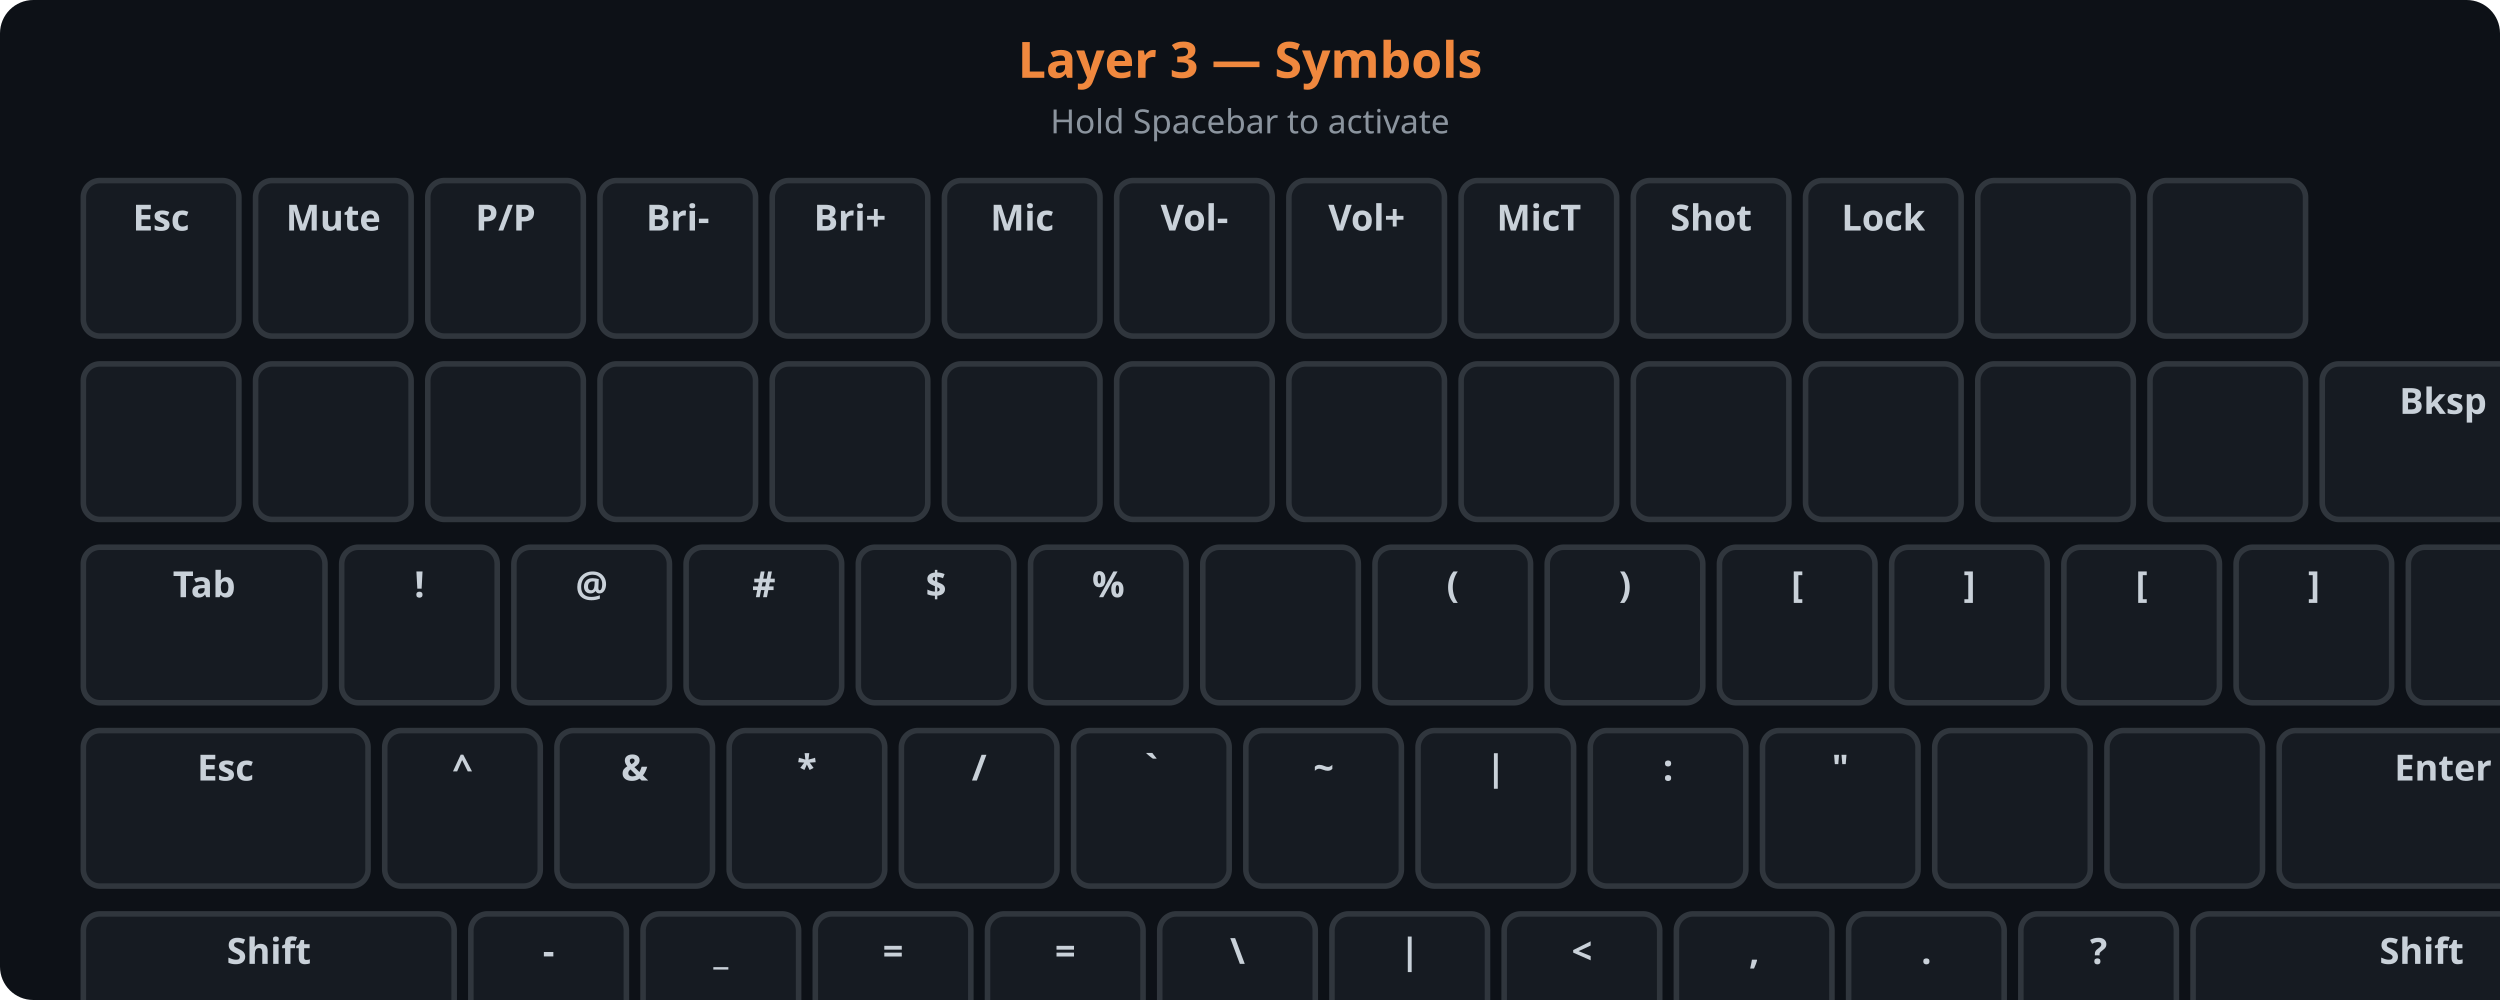
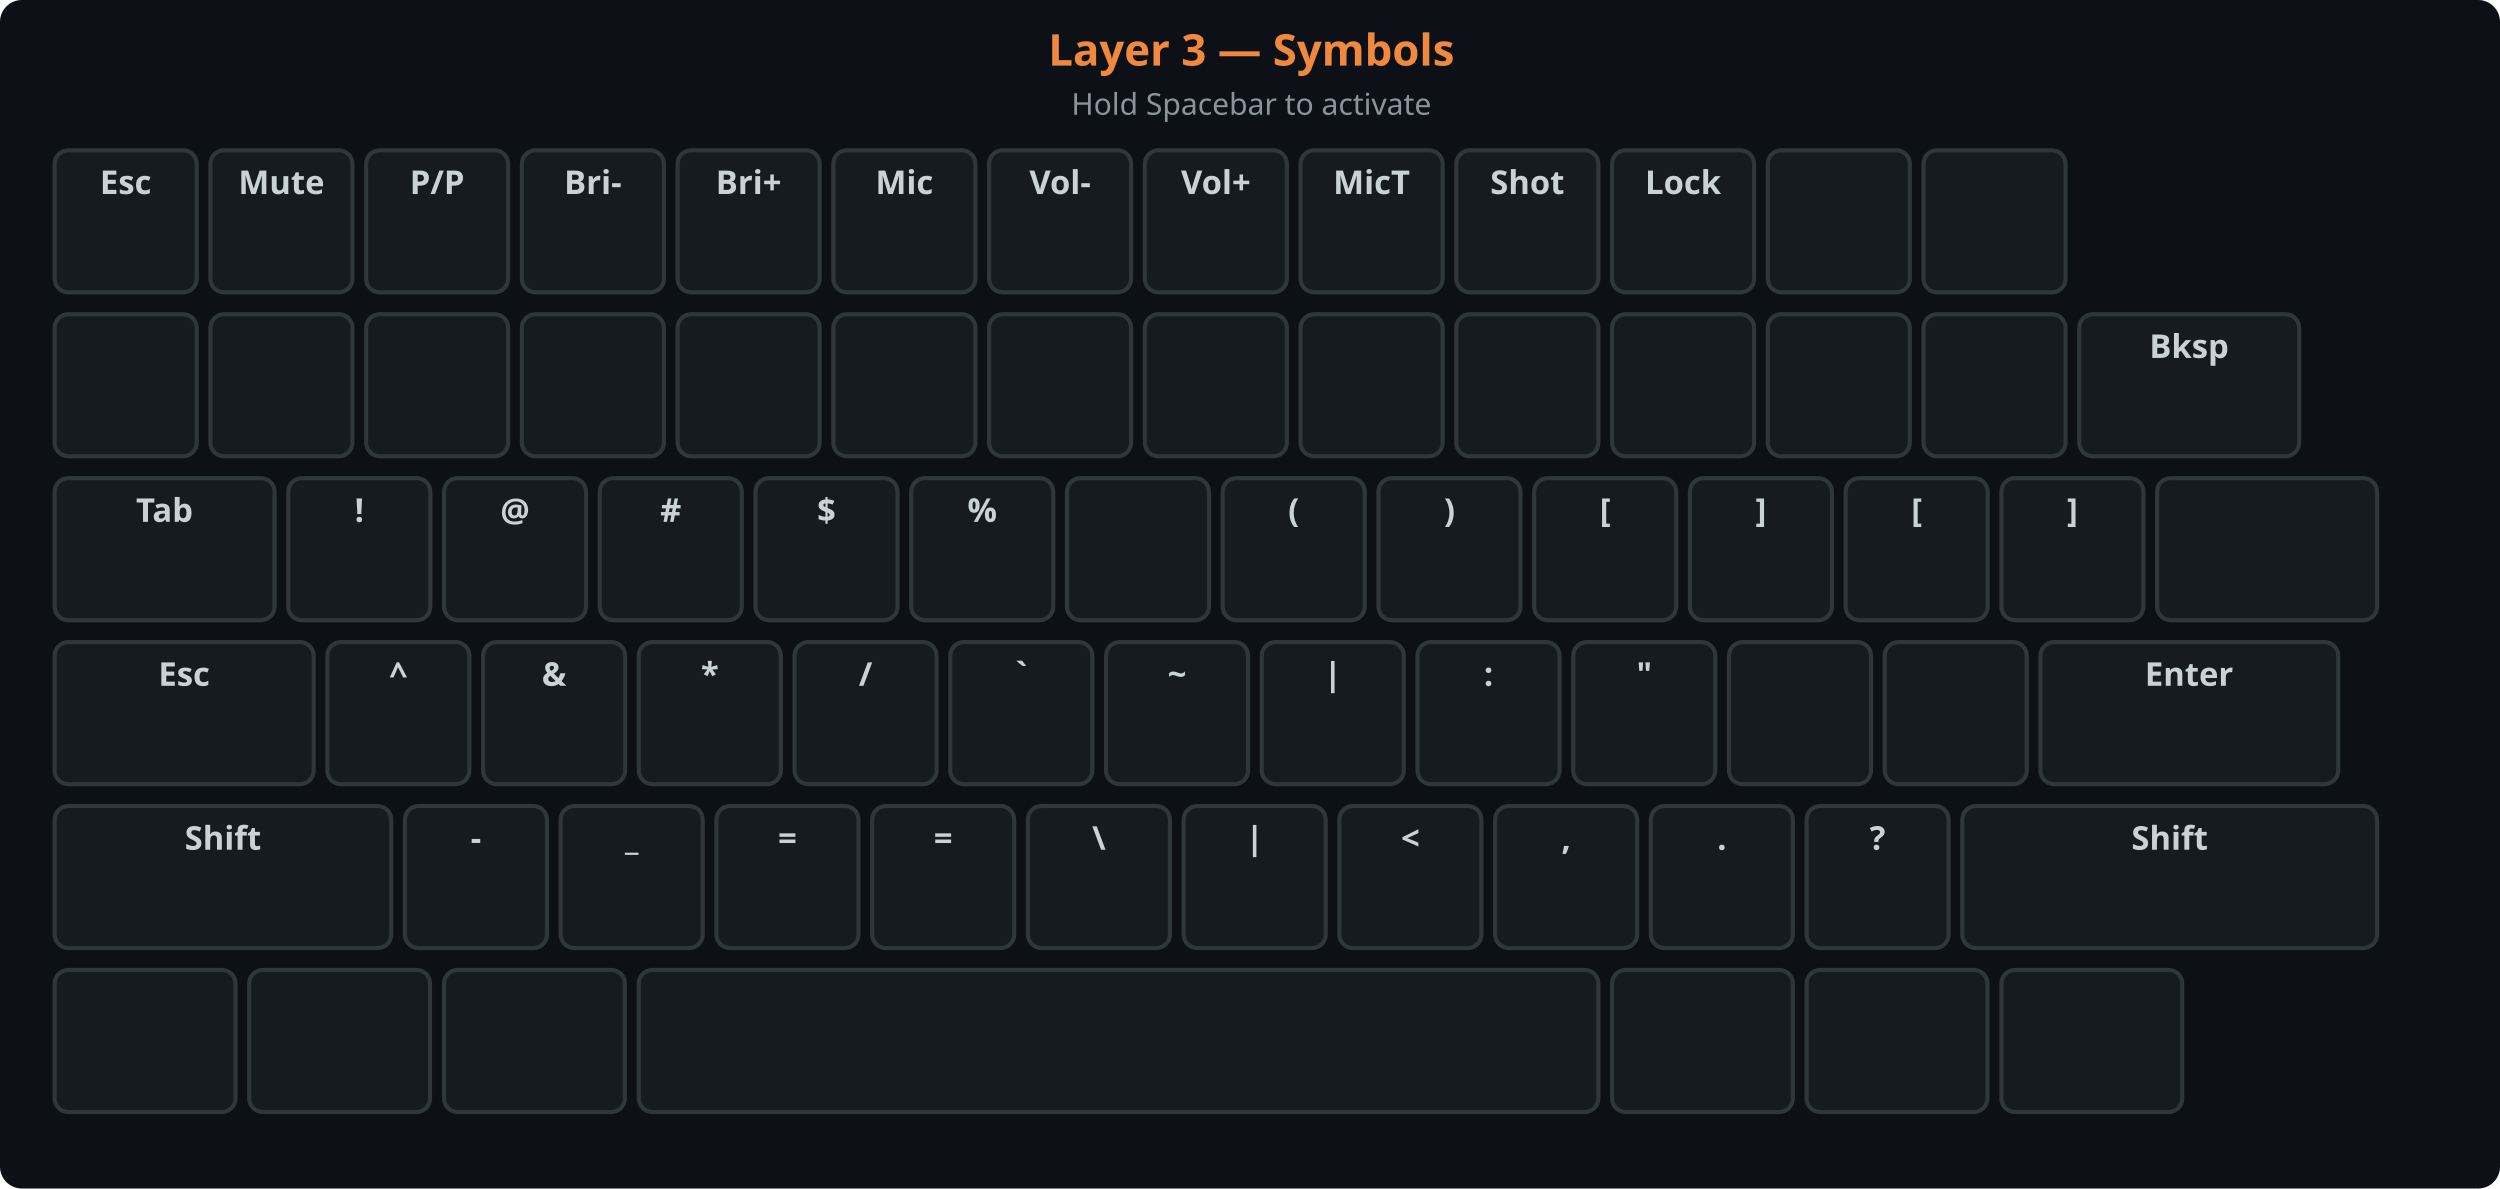
- <svg xmlns="http://www.w3.org/2000/svg" viewBox="0 0 900 360" width="900" height="360">
-   <rect width="100%" height="100%" fill="#0d1117" rx="12" />
-   <text x="450" y="28" text-anchor="middle" fill="#f0883e" font-family="Segoe UI,system-ui,sans-serif" font-size="18" font-weight="700">Layer 3 — Symbols</text>
-   <text x="450" y="48" text-anchor="middle" fill="#8b949e" font-family="Segoe UI,system-ui,sans-serif" font-size="12">Hold Spacebar to activate</text>
-   <rect x="30.0" y="65.0" width="56.0" height="56" rx="6" fill="#161b22" stroke="#30363d" stroke-width="2" />
-   <text x="58.0" y="83.0" text-anchor="middle" fill="#c9d1d9" font-family="Segoe UI,system-ui,sans-serif" font-size="13" font-weight="600">Esc</text>
-   <rect x="92.0" y="65.0" width="56.0" height="56" rx="6" fill="#161b22" stroke="#30363d" stroke-width="2" />
-   <text x="120.0" y="83.0" text-anchor="middle" fill="#c9d1d9" font-family="Segoe UI,system-ui,sans-serif" font-size="13" font-weight="600">Mute</text>
-   <rect x="154.0" y="65.0" width="56.0" height="56" rx="6" fill="#161b22" stroke="#30363d" stroke-width="2" />
-   <text x="182.0" y="83.0" text-anchor="middle" fill="#c9d1d9" font-family="Segoe UI,system-ui,sans-serif" font-size="13" font-weight="600">P/P</text>
-   <rect x="216.0" y="65.0" width="56.0" height="56" rx="6" fill="#161b22" stroke="#30363d" stroke-width="2" />
-   <text x="244.0" y="83.0" text-anchor="middle" fill="#c9d1d9" font-family="Segoe UI,system-ui,sans-serif" font-size="13" font-weight="600">Bri-</text>
-   <rect x="278.0" y="65.0" width="56.0" height="56" rx="6" fill="#161b22" stroke="#30363d" stroke-width="2" />
-   <text x="306.0" y="83.0" text-anchor="middle" fill="#c9d1d9" font-family="Segoe UI,system-ui,sans-serif" font-size="13" font-weight="600">Bri+</text>
-   <rect x="340.0" y="65.0" width="56.0" height="56" rx="6" fill="#161b22" stroke="#30363d" stroke-width="2" />
-   <text x="368.0" y="83.0" text-anchor="middle" fill="#c9d1d9" font-family="Segoe UI,system-ui,sans-serif" font-size="13" font-weight="600">Mic</text>
-   <rect x="402.0" y="65.0" width="56.0" height="56" rx="6" fill="#161b22" stroke="#30363d" stroke-width="2" />
-   <text x="430.0" y="83.0" text-anchor="middle" fill="#c9d1d9" font-family="Segoe UI,system-ui,sans-serif" font-size="13" font-weight="600">Vol-</text>
-   <rect x="464.0" y="65.0" width="56.0" height="56" rx="6" fill="#161b22" stroke="#30363d" stroke-width="2" />
-   <text x="492.0" y="83.0" text-anchor="middle" fill="#c9d1d9" font-family="Segoe UI,system-ui,sans-serif" font-size="13" font-weight="600">Vol+</text>
-   <rect x="526.0" y="65.0" width="56.0" height="56" rx="6" fill="#161b22" stroke="#30363d" stroke-width="2" />
-   <text x="554.0" y="83.0" text-anchor="middle" fill="#c9d1d9" font-family="Segoe UI,system-ui,sans-serif" font-size="13" font-weight="600">MicT</text>
-   <rect x="588.0" y="65.0" width="56.0" height="56" rx="6" fill="#161b22" stroke="#30363d" stroke-width="2" />
-   <text x="616.0" y="83.0" text-anchor="middle" fill="#c9d1d9" font-family="Segoe UI,system-ui,sans-serif" font-size="13" font-weight="600">Shot</text>
-   <rect x="650.0" y="65.0" width="56.0" height="56" rx="6" fill="#161b22" stroke="#30363d" stroke-width="2" />
-   <text x="678.0" y="83.0" text-anchor="middle" fill="#c9d1d9" font-family="Segoe UI,system-ui,sans-serif" font-size="13" font-weight="600">Lock</text>
-   <rect x="712.0" y="65.0" width="56.0" height="56" rx="6" fill="#161b22" stroke="#30363d" stroke-width="2" />
-   <rect x="774.0" y="65.0" width="56.0" height="56" rx="6" fill="#161b22" stroke="#30363d" stroke-width="2" />
-   <rect x="30.0" y="131.0" width="56.0" height="56" rx="6" fill="#161b22" stroke="#30363d" stroke-width="2" />
-   <rect x="92.0" y="131.0" width="56.0" height="56" rx="6" fill="#161b22" stroke="#30363d" stroke-width="2" />
-   <rect x="154.0" y="131.0" width="56.0" height="56" rx="6" fill="#161b22" stroke="#30363d" stroke-width="2" />
-   <rect x="216.0" y="131.0" width="56.0" height="56" rx="6" fill="#161b22" stroke="#30363d" stroke-width="2" />
-   <rect x="278.0" y="131.0" width="56.0" height="56" rx="6" fill="#161b22" stroke="#30363d" stroke-width="2" />
-   <rect x="340.0" y="131.0" width="56.0" height="56" rx="6" fill="#161b22" stroke="#30363d" stroke-width="2" />
-   <rect x="402.0" y="131.0" width="56.0" height="56" rx="6" fill="#161b22" stroke="#30363d" stroke-width="2" />
-   <rect x="464.0" y="131.0" width="56.0" height="56" rx="6" fill="#161b22" stroke="#30363d" stroke-width="2" />
-   <rect x="526.0" y="131.0" width="56.0" height="56" rx="6" fill="#161b22" stroke="#30363d" stroke-width="2" />
-   <rect x="588.0" y="131.0" width="56.0" height="56" rx="6" fill="#161b22" stroke="#30363d" stroke-width="2" />
-   <rect x="650.0" y="131.0" width="56.0" height="56" rx="6" fill="#161b22" stroke="#30363d" stroke-width="2" />
-   <rect x="712.0" y="131.0" width="56.0" height="56" rx="6" fill="#161b22" stroke="#30363d" stroke-width="2" />
-   <rect x="774.0" y="131.0" width="56.0" height="56" rx="6" fill="#161b22" stroke="#30363d" stroke-width="2" />
-   <rect x="836.0" y="131.0" width="87.0" height="56" rx="6" fill="#161b22" stroke="#30363d" stroke-width="2" />
-   <text x="879.5" y="149.0" text-anchor="middle" fill="#c9d1d9" font-family="Segoe UI,system-ui,sans-serif" font-size="13" font-weight="600">Bksp</text>
-   <rect x="30.0" y="197.0" width="87.0" height="56" rx="6" fill="#161b22" stroke="#30363d" stroke-width="2" />
-   <text x="73.5" y="215.0" text-anchor="middle" fill="#c9d1d9" font-family="Segoe UI,system-ui,sans-serif" font-size="13" font-weight="600">Tab</text>
-   <rect x="123.0" y="197.0" width="56.0" height="56" rx="6" fill="#161b22" stroke="#30363d" stroke-width="2" />
-   <text x="151.0" y="215.0" text-anchor="middle" fill="#c9d1d9" font-family="Segoe UI,system-ui,sans-serif" font-size="13" font-weight="600">!</text>
-   <rect x="185.0" y="197.0" width="56.0" height="56" rx="6" fill="#161b22" stroke="#30363d" stroke-width="2" />
-   <text x="213.0" y="215.0" text-anchor="middle" fill="#c9d1d9" font-family="Segoe UI,system-ui,sans-serif" font-size="13" font-weight="600">@</text>
-   <rect x="247.0" y="197.0" width="56.0" height="56" rx="6" fill="#161b22" stroke="#30363d" stroke-width="2" />
-   <text x="275.0" y="215.0" text-anchor="middle" fill="#c9d1d9" font-family="Segoe UI,system-ui,sans-serif" font-size="13" font-weight="600">#</text>
-   <rect x="309.0" y="197.0" width="56.0" height="56" rx="6" fill="#161b22" stroke="#30363d" stroke-width="2" />
-   <text x="337.0" y="215.0" text-anchor="middle" fill="#c9d1d9" font-family="Segoe UI,system-ui,sans-serif" font-size="13" font-weight="600">$</text>
-   <rect x="371.0" y="197.0" width="56.0" height="56" rx="6" fill="#161b22" stroke="#30363d" stroke-width="2" />
-   <text x="399.0" y="215.0" text-anchor="middle" fill="#c9d1d9" font-family="Segoe UI,system-ui,sans-serif" font-size="13" font-weight="600">%</text>
-   <rect x="433.0" y="197.0" width="56.0" height="56" rx="6" fill="#161b22" stroke="#30363d" stroke-width="2" />
-   <rect x="495.0" y="197.0" width="56.0" height="56" rx="6" fill="#161b22" stroke="#30363d" stroke-width="2" />
-   <text x="523.0" y="215.0" text-anchor="middle" fill="#c9d1d9" font-family="Segoe UI,system-ui,sans-serif" font-size="13" font-weight="600">(</text>
-   <rect x="557.0" y="197.0" width="56.0" height="56" rx="6" fill="#161b22" stroke="#30363d" stroke-width="2" />
-   <text x="585.0" y="215.0" text-anchor="middle" fill="#c9d1d9" font-family="Segoe UI,system-ui,sans-serif" font-size="13" font-weight="600">)</text>
-   <rect x="619.0" y="197.0" width="56.0" height="56" rx="6" fill="#161b22" stroke="#30363d" stroke-width="2" />
-   <text x="647.0" y="215.0" text-anchor="middle" fill="#c9d1d9" font-family="Segoe UI,system-ui,sans-serif" font-size="13" font-weight="600">[</text>
-   <rect x="681.0" y="197.0" width="56.0" height="56" rx="6" fill="#161b22" stroke="#30363d" stroke-width="2" />
-   <text x="709.0" y="215.0" text-anchor="middle" fill="#c9d1d9" font-family="Segoe UI,system-ui,sans-serif" font-size="13" font-weight="600">]</text>
-   <rect x="743.0" y="197.0" width="56.0" height="56" rx="6" fill="#161b22" stroke="#30363d" stroke-width="2" />
-   <text x="771.0" y="215.0" text-anchor="middle" fill="#c9d1d9" font-family="Segoe UI,system-ui,sans-serif" font-size="13" font-weight="600">[</text>
-   <rect x="805.0" y="197.0" width="56.0" height="56" rx="6" fill="#161b22" stroke="#30363d" stroke-width="2" />
-   <text x="833.0" y="215.0" text-anchor="middle" fill="#c9d1d9" font-family="Segoe UI,system-ui,sans-serif" font-size="13" font-weight="600">]</text>
-   <rect x="867.0" y="197.0" width="87.0" height="56" rx="6" fill="#161b22" stroke="#30363d" stroke-width="2" />
-   <rect x="30.0" y="263.0" width="102.5" height="56" rx="6" fill="#161b22" stroke="#30363d" stroke-width="2" />
-   <text x="81.2" y="281.0" text-anchor="middle" fill="#c9d1d9" font-family="Segoe UI,system-ui,sans-serif" font-size="13" font-weight="600">Esc</text>
-   <rect x="138.5" y="263.0" width="56.0" height="56" rx="6" fill="#161b22" stroke="#30363d" stroke-width="2" />
-   <text x="166.5" y="281.0" text-anchor="middle" fill="#c9d1d9" font-family="Segoe UI,system-ui,sans-serif" font-size="13" font-weight="600">^</text>
-   <rect x="200.5" y="263.0" width="56.0" height="56" rx="6" fill="#161b22" stroke="#30363d" stroke-width="2" />
-   <text x="228.5" y="281.0" text-anchor="middle" fill="#c9d1d9" font-family="Segoe UI,system-ui,sans-serif" font-size="13" font-weight="600">&amp;</text>
-   <rect x="262.5" y="263.0" width="56.0" height="56" rx="6" fill="#161b22" stroke="#30363d" stroke-width="2" />
-   <text x="290.5" y="281.0" text-anchor="middle" fill="#c9d1d9" font-family="Segoe UI,system-ui,sans-serif" font-size="13" font-weight="600">*</text>
-   <rect x="324.5" y="263.0" width="56.0" height="56" rx="6" fill="#161b22" stroke="#30363d" stroke-width="2" />
-   <text x="352.5" y="281.0" text-anchor="middle" fill="#c9d1d9" font-family="Segoe UI,system-ui,sans-serif" font-size="13" font-weight="600">/</text>
-   <rect x="386.5" y="263.0" width="56.0" height="56" rx="6" fill="#161b22" stroke="#30363d" stroke-width="2" />
-   <text x="414.5" y="281.0" text-anchor="middle" fill="#c9d1d9" font-family="Segoe UI,system-ui,sans-serif" font-size="13" font-weight="600">`</text>
-   <rect x="448.5" y="263.0" width="56.0" height="56" rx="6" fill="#161b22" stroke="#30363d" stroke-width="2" />
-   <text x="476.5" y="281.0" text-anchor="middle" fill="#c9d1d9" font-family="Segoe UI,system-ui,sans-serif" font-size="13" font-weight="600">~</text>
-   <rect x="510.5" y="263.0" width="56.0" height="56" rx="6" fill="#161b22" stroke="#30363d" stroke-width="2" />
-   <text x="538.5" y="281.0" text-anchor="middle" fill="#c9d1d9" font-family="Segoe UI,system-ui,sans-serif" font-size="13" font-weight="600">|</text>
-   <rect x="572.5" y="263.0" width="56.0" height="56" rx="6" fill="#161b22" stroke="#30363d" stroke-width="2" />
-   <text x="600.5" y="281.0" text-anchor="middle" fill="#c9d1d9" font-family="Segoe UI,system-ui,sans-serif" font-size="13" font-weight="600">:</text>
-   <rect x="634.5" y="263.0" width="56.0" height="56" rx="6" fill="#161b22" stroke="#30363d" stroke-width="2" />
-   <text x="662.5" y="281.0" text-anchor="middle" fill="#c9d1d9" font-family="Segoe UI,system-ui,sans-serif" font-size="13" font-weight="600">"</text>
-   <rect x="696.5" y="263.0" width="56.0" height="56" rx="6" fill="#161b22" stroke="#30363d" stroke-width="2" />
-   <rect x="758.5" y="263.0" width="56.0" height="56" rx="6" fill="#161b22" stroke="#30363d" stroke-width="2" />
-   <rect x="820.5" y="263.0" width="118.0" height="56" rx="6" fill="#161b22" stroke="#30363d" stroke-width="2" />
-   <text x="879.5" y="281.0" text-anchor="middle" fill="#c9d1d9" font-family="Segoe UI,system-ui,sans-serif" font-size="13" font-weight="600">Enter</text>
-   <rect x="30.0" y="329.0" width="133.5" height="56" rx="6" fill="#161b22" stroke="#30363d" stroke-width="2" />
-   <text x="96.8" y="347.0" text-anchor="middle" fill="#c9d1d9" font-family="Segoe UI,system-ui,sans-serif" font-size="13" font-weight="600">Shift</text>
-   <rect x="169.5" y="329.0" width="56.0" height="56" rx="6" fill="#161b22" stroke="#30363d" stroke-width="2" />
-   <text x="197.5" y="347.0" text-anchor="middle" fill="#c9d1d9" font-family="Segoe UI,system-ui,sans-serif" font-size="13" font-weight="600">-</text>
-   <rect x="231.5" y="329.0" width="56.0" height="56" rx="6" fill="#161b22" stroke="#30363d" stroke-width="2" />
-   <text x="259.5" y="347.0" text-anchor="middle" fill="#c9d1d9" font-family="Segoe UI,system-ui,sans-serif" font-size="13" font-weight="600">_</text>
-   <rect x="293.5" y="329.0" width="56.0" height="56" rx="6" fill="#161b22" stroke="#30363d" stroke-width="2" />
-   <text x="321.5" y="347.0" text-anchor="middle" fill="#c9d1d9" font-family="Segoe UI,system-ui,sans-serif" font-size="13" font-weight="600">=</text>
-   <rect x="355.5" y="329.0" width="56.0" height="56" rx="6" fill="#161b22" stroke="#30363d" stroke-width="2" />
-   <text x="383.5" y="347.0" text-anchor="middle" fill="#c9d1d9" font-family="Segoe UI,system-ui,sans-serif" font-size="13" font-weight="600">=</text>
-   <rect x="417.5" y="329.0" width="56.0" height="56" rx="6" fill="#161b22" stroke="#30363d" stroke-width="2" />
-   <text x="445.5" y="347.0" text-anchor="middle" fill="#c9d1d9" font-family="Segoe UI,system-ui,sans-serif" font-size="13" font-weight="600">\</text>
-   <rect x="479.5" y="329.0" width="56.0" height="56" rx="6" fill="#161b22" stroke="#30363d" stroke-width="2" />
-   <text x="507.5" y="347.0" text-anchor="middle" fill="#c9d1d9" font-family="Segoe UI,system-ui,sans-serif" font-size="13" font-weight="600">|</text>
-   <rect x="541.5" y="329.0" width="56.0" height="56" rx="6" fill="#161b22" stroke="#30363d" stroke-width="2" />
-   <text x="569.5" y="347.0" text-anchor="middle" fill="#c9d1d9" font-family="Segoe UI,system-ui,sans-serif" font-size="13" font-weight="600">&lt;</text>
-   <rect x="603.5" y="329.0" width="56.0" height="56" rx="6" fill="#161b22" stroke="#30363d" stroke-width="2" />
-   <text x="631.5" y="347.0" text-anchor="middle" fill="#c9d1d9" font-family="Segoe UI,system-ui,sans-serif" font-size="13" font-weight="600">,</text>
-   <rect x="665.5" y="329.0" width="56.0" height="56" rx="6" fill="#161b22" stroke="#30363d" stroke-width="2" />
-   <text x="693.5" y="347.0" text-anchor="middle" fill="#c9d1d9" font-family="Segoe UI,system-ui,sans-serif" font-size="13" font-weight="600">.</text>
-   <rect x="727.5" y="329.0" width="56.0" height="56" rx="6" fill="#161b22" stroke="#30363d" stroke-width="2" />
-   <text x="755.5" y="347.0" text-anchor="middle" fill="#c9d1d9" font-family="Segoe UI,system-ui,sans-serif" font-size="13" font-weight="600">?</text>
-   <rect x="789.5" y="329.0" width="164.5" height="56" rx="6" fill="#161b22" stroke="#30363d" stroke-width="2" />
-   <text x="871.8" y="347.0" text-anchor="middle" fill="#c9d1d9" font-family="Segoe UI,system-ui,sans-serif" font-size="13" font-weight="600">Shift</text>
-   <rect x="30.0" y="395.0" width="71.5" height="56" rx="6" fill="#161b22" stroke="#30363d" stroke-width="2" />
-   <rect x="107.5" y="395.0" width="71.5" height="56" rx="6" fill="#161b22" stroke="#30363d" stroke-width="2" />
-   <rect x="185.0" y="395.0" width="71.5" height="56" rx="6" fill="#161b22" stroke="#30363d" stroke-width="2" />
-   <rect x="262.5" y="395.0" width="381.5" height="56" rx="6" fill="#161b22" stroke="#30363d" stroke-width="2" />
-   <rect x="650.0" y="395.0" width="71.5" height="56" rx="6" fill="#161b22" stroke="#30363d" stroke-width="2" />
-   <rect x="727.5" y="395.0" width="71.5" height="56" rx="6" fill="#161b22" stroke="#30363d" stroke-width="2" />
-   <rect x="805.0" y="395.0" width="71.5" height="56" rx="6" fill="#161b22" stroke="#30363d" stroke-width="2" />
+ <svg xmlns="http://www.w3.org/2000/svg" viewBox="0 0 915 435" width="915" height="435">
+   <rect width="100%" height="100%" fill="#0d1117" rx="8" />
+   <text x="458" y="24" text-anchor="middle" fill="#f0883e" font-family="Segoe UI,system-ui,-apple-system,sans-serif" font-size="16" font-weight="700">Layer 3 — Symbols</text>
+   <text x="458" y="42" text-anchor="middle" fill="#8b949e" font-family="Segoe UI,system-ui,-apple-system,sans-serif" font-size="11">Hold Spacebar to activate</text>
+   <rect x="20.0" y="55.0" width="52.0" height="52" rx="5" fill="#161b22" stroke="#30363d" stroke-width="1.5" />
+   <text x="46.0" y="71.0" text-anchor="middle" fill="#c9d1d9" font-family="Segoe UI,system-ui,-apple-system,sans-serif" font-size="12" font-weight="600">Esc</text>
+   <rect x="77.0" y="55.0" width="52.0" height="52" rx="5" fill="#161b22" stroke="#30363d" stroke-width="1.5" />
+   <text x="103.0" y="71.0" text-anchor="middle" fill="#c9d1d9" font-family="Segoe UI,system-ui,-apple-system,sans-serif" font-size="12" font-weight="600">Mute</text>
+   <rect x="134.0" y="55.0" width="52.0" height="52" rx="5" fill="#161b22" stroke="#30363d" stroke-width="1.5" />
+   <text x="160.0" y="71.0" text-anchor="middle" fill="#c9d1d9" font-family="Segoe UI,system-ui,-apple-system,sans-serif" font-size="12" font-weight="600">P/P</text>
+   <rect x="191.0" y="55.0" width="52.0" height="52" rx="5" fill="#161b22" stroke="#30363d" stroke-width="1.5" />
+   <text x="217.0" y="71.0" text-anchor="middle" fill="#c9d1d9" font-family="Segoe UI,system-ui,-apple-system,sans-serif" font-size="12" font-weight="600">Bri-</text>
+   <rect x="248.0" y="55.0" width="52.0" height="52" rx="5" fill="#161b22" stroke="#30363d" stroke-width="1.5" />
+   <text x="274.0" y="71.0" text-anchor="middle" fill="#c9d1d9" font-family="Segoe UI,system-ui,-apple-system,sans-serif" font-size="12" font-weight="600">Bri+</text>
+   <rect x="305.0" y="55.0" width="52.0" height="52" rx="5" fill="#161b22" stroke="#30363d" stroke-width="1.5" />
+   <text x="331.0" y="71.0" text-anchor="middle" fill="#c9d1d9" font-family="Segoe UI,system-ui,-apple-system,sans-serif" font-size="12" font-weight="600">Mic</text>
+   <rect x="362.0" y="55.0" width="52.0" height="52" rx="5" fill="#161b22" stroke="#30363d" stroke-width="1.5" />
+   <text x="388.0" y="71.0" text-anchor="middle" fill="#c9d1d9" font-family="Segoe UI,system-ui,-apple-system,sans-serif" font-size="12" font-weight="600">Vol-</text>
+   <rect x="419.0" y="55.0" width="52.0" height="52" rx="5" fill="#161b22" stroke="#30363d" stroke-width="1.5" />
+   <text x="445.0" y="71.0" text-anchor="middle" fill="#c9d1d9" font-family="Segoe UI,system-ui,-apple-system,sans-serif" font-size="12" font-weight="600">Vol+</text>
+   <rect x="476.0" y="55.0" width="52.0" height="52" rx="5" fill="#161b22" stroke="#30363d" stroke-width="1.5" />
+   <text x="502.0" y="71.0" text-anchor="middle" fill="#c9d1d9" font-family="Segoe UI,system-ui,-apple-system,sans-serif" font-size="12" font-weight="600">MicT</text>
+   <rect x="533.0" y="55.0" width="52.0" height="52" rx="5" fill="#161b22" stroke="#30363d" stroke-width="1.5" />
+   <text x="559.0" y="71.0" text-anchor="middle" fill="#c9d1d9" font-family="Segoe UI,system-ui,-apple-system,sans-serif" font-size="12" font-weight="600">Shot</text>
+   <rect x="590.0" y="55.0" width="52.0" height="52" rx="5" fill="#161b22" stroke="#30363d" stroke-width="1.5" />
+   <text x="616.0" y="71.0" text-anchor="middle" fill="#c9d1d9" font-family="Segoe UI,system-ui,-apple-system,sans-serif" font-size="12" font-weight="600">Lock</text>
+   <rect x="647.0" y="55.0" width="52.0" height="52" rx="5" fill="#161b22" stroke="#30363d" stroke-width="1.5" />
+   <rect x="704.0" y="55.0" width="52.0" height="52" rx="5" fill="#161b22" stroke="#30363d" stroke-width="1.5" />
+   <rect x="20.0" y="115.0" width="52.0" height="52" rx="5" fill="#161b22" stroke="#30363d" stroke-width="1.5" />
+   <rect x="77.0" y="115.0" width="52.0" height="52" rx="5" fill="#161b22" stroke="#30363d" stroke-width="1.5" />
+   <rect x="134.0" y="115.0" width="52.0" height="52" rx="5" fill="#161b22" stroke="#30363d" stroke-width="1.5" />
+   <rect x="191.0" y="115.0" width="52.0" height="52" rx="5" fill="#161b22" stroke="#30363d" stroke-width="1.5" />
+   <rect x="248.0" y="115.0" width="52.0" height="52" rx="5" fill="#161b22" stroke="#30363d" stroke-width="1.5" />
+   <rect x="305.0" y="115.0" width="52.0" height="52" rx="5" fill="#161b22" stroke="#30363d" stroke-width="1.5" />
+   <rect x="362.0" y="115.0" width="52.0" height="52" rx="5" fill="#161b22" stroke="#30363d" stroke-width="1.5" />
+   <rect x="419.0" y="115.0" width="52.0" height="52" rx="5" fill="#161b22" stroke="#30363d" stroke-width="1.5" />
+   <rect x="476.0" y="115.0" width="52.0" height="52" rx="5" fill="#161b22" stroke="#30363d" stroke-width="1.5" />
+   <rect x="533.0" y="115.0" width="52.0" height="52" rx="5" fill="#161b22" stroke="#30363d" stroke-width="1.5" />
+   <rect x="590.0" y="115.0" width="52.0" height="52" rx="5" fill="#161b22" stroke="#30363d" stroke-width="1.5" />
+   <rect x="647.0" y="115.0" width="52.0" height="52" rx="5" fill="#161b22" stroke="#30363d" stroke-width="1.5" />
+   <rect x="704.0" y="115.0" width="52.0" height="52" rx="5" fill="#161b22" stroke="#30363d" stroke-width="1.5" />
+   <rect x="761.0" y="115.0" width="80.5" height="52" rx="5" fill="#161b22" stroke="#30363d" stroke-width="1.5" />
+   <text x="801.2" y="131.0" text-anchor="middle" fill="#c9d1d9" font-family="Segoe UI,system-ui,-apple-system,sans-serif" font-size="12" font-weight="600">Bksp</text>
+   <rect x="20.0" y="175.0" width="80.5" height="52" rx="5" fill="#161b22" stroke="#30363d" stroke-width="1.5" />
+   <text x="60.2" y="191.0" text-anchor="middle" fill="#c9d1d9" font-family="Segoe UI,system-ui,-apple-system,sans-serif" font-size="12" font-weight="600">Tab</text>
+   <rect x="105.5" y="175.0" width="52.0" height="52" rx="5" fill="#161b22" stroke="#30363d" stroke-width="1.5" />
+   <text x="131.5" y="191.0" text-anchor="middle" fill="#c9d1d9" font-family="Segoe UI,system-ui,-apple-system,sans-serif" font-size="12" font-weight="600">!</text>
+   <rect x="162.5" y="175.0" width="52.0" height="52" rx="5" fill="#161b22" stroke="#30363d" stroke-width="1.5" />
+   <text x="188.5" y="191.0" text-anchor="middle" fill="#c9d1d9" font-family="Segoe UI,system-ui,-apple-system,sans-serif" font-size="12" font-weight="600">@</text>
+   <rect x="219.5" y="175.0" width="52.0" height="52" rx="5" fill="#161b22" stroke="#30363d" stroke-width="1.5" />
+   <text x="245.5" y="191.0" text-anchor="middle" fill="#c9d1d9" font-family="Segoe UI,system-ui,-apple-system,sans-serif" font-size="12" font-weight="600">#</text>
+   <rect x="276.5" y="175.0" width="52.0" height="52" rx="5" fill="#161b22" stroke="#30363d" stroke-width="1.5" />
+   <text x="302.5" y="191.0" text-anchor="middle" fill="#c9d1d9" font-family="Segoe UI,system-ui,-apple-system,sans-serif" font-size="12" font-weight="600">$</text>
+   <rect x="333.5" y="175.0" width="52.0" height="52" rx="5" fill="#161b22" stroke="#30363d" stroke-width="1.5" />
+   <text x="359.5" y="191.0" text-anchor="middle" fill="#c9d1d9" font-family="Segoe UI,system-ui,-apple-system,sans-serif" font-size="12" font-weight="600">%</text>
+   <rect x="390.5" y="175.0" width="52.0" height="52" rx="5" fill="#161b22" stroke="#30363d" stroke-width="1.5" />
+   <rect x="447.5" y="175.0" width="52.0" height="52" rx="5" fill="#161b22" stroke="#30363d" stroke-width="1.5" />
+   <text x="473.5" y="191.0" text-anchor="middle" fill="#c9d1d9" font-family="Segoe UI,system-ui,-apple-system,sans-serif" font-size="12" font-weight="600">(</text>
+   <rect x="504.5" y="175.0" width="52.0" height="52" rx="5" fill="#161b22" stroke="#30363d" stroke-width="1.5" />
+   <text x="530.5" y="191.0" text-anchor="middle" fill="#c9d1d9" font-family="Segoe UI,system-ui,-apple-system,sans-serif" font-size="12" font-weight="600">)</text>
+   <rect x="561.5" y="175.0" width="52.0" height="52" rx="5" fill="#161b22" stroke="#30363d" stroke-width="1.5" />
+   <text x="587.5" y="191.0" text-anchor="middle" fill="#c9d1d9" font-family="Segoe UI,system-ui,-apple-system,sans-serif" font-size="12" font-weight="600">[</text>
+   <rect x="618.5" y="175.0" width="52.0" height="52" rx="5" fill="#161b22" stroke="#30363d" stroke-width="1.5" />
+   <text x="644.5" y="191.0" text-anchor="middle" fill="#c9d1d9" font-family="Segoe UI,system-ui,-apple-system,sans-serif" font-size="12" font-weight="600">]</text>
+   <rect x="675.5" y="175.0" width="52.0" height="52" rx="5" fill="#161b22" stroke="#30363d" stroke-width="1.5" />
+   <text x="701.5" y="191.0" text-anchor="middle" fill="#c9d1d9" font-family="Segoe UI,system-ui,-apple-system,sans-serif" font-size="12" font-weight="600">[</text>
+   <rect x="732.5" y="175.0" width="52.0" height="52" rx="5" fill="#161b22" stroke="#30363d" stroke-width="1.5" />
+   <text x="758.5" y="191.0" text-anchor="middle" fill="#c9d1d9" font-family="Segoe UI,system-ui,-apple-system,sans-serif" font-size="12" font-weight="600">]</text>
+   <rect x="789.5" y="175.0" width="80.5" height="52" rx="5" fill="#161b22" stroke="#30363d" stroke-width="1.5" />
+   <rect x="20.0" y="235.0" width="94.8" height="52" rx="5" fill="#161b22" stroke="#30363d" stroke-width="1.5" />
+   <text x="67.4" y="251.0" text-anchor="middle" fill="#c9d1d9" font-family="Segoe UI,system-ui,-apple-system,sans-serif" font-size="12" font-weight="600">Esc</text>
+   <rect x="119.8" y="235.0" width="52.0" height="52" rx="5" fill="#161b22" stroke="#30363d" stroke-width="1.5" />
+   <text x="145.8" y="251.0" text-anchor="middle" fill="#c9d1d9" font-family="Segoe UI,system-ui,-apple-system,sans-serif" font-size="12" font-weight="600">^</text>
+   <rect x="176.8" y="235.0" width="52.0" height="52" rx="5" fill="#161b22" stroke="#30363d" stroke-width="1.5" />
+   <text x="202.8" y="251.0" text-anchor="middle" fill="#c9d1d9" font-family="Segoe UI,system-ui,-apple-system,sans-serif" font-size="12" font-weight="600">&amp;</text>
+   <rect x="233.8" y="235.0" width="52.0" height="52" rx="5" fill="#161b22" stroke="#30363d" stroke-width="1.5" />
+   <text x="259.8" y="251.0" text-anchor="middle" fill="#c9d1d9" font-family="Segoe UI,system-ui,-apple-system,sans-serif" font-size="12" font-weight="600">*</text>
+   <rect x="290.8" y="235.0" width="52.0" height="52" rx="5" fill="#161b22" stroke="#30363d" stroke-width="1.5" />
+   <text x="316.8" y="251.0" text-anchor="middle" fill="#c9d1d9" font-family="Segoe UI,system-ui,-apple-system,sans-serif" font-size="12" font-weight="600">/</text>
+   <rect x="347.8" y="235.0" width="52.0" height="52" rx="5" fill="#161b22" stroke="#30363d" stroke-width="1.5" />
+   <text x="373.8" y="251.0" text-anchor="middle" fill="#c9d1d9" font-family="Segoe UI,system-ui,-apple-system,sans-serif" font-size="12" font-weight="600">`</text>
+   <rect x="404.8" y="235.0" width="52.0" height="52" rx="5" fill="#161b22" stroke="#30363d" stroke-width="1.5" />
+   <text x="430.8" y="251.0" text-anchor="middle" fill="#c9d1d9" font-family="Segoe UI,system-ui,-apple-system,sans-serif" font-size="12" font-weight="600">~</text>
+   <rect x="461.8" y="235.0" width="52.0" height="52" rx="5" fill="#161b22" stroke="#30363d" stroke-width="1.5" />
+   <text x="487.8" y="251.0" text-anchor="middle" fill="#c9d1d9" font-family="Segoe UI,system-ui,-apple-system,sans-serif" font-size="12" font-weight="600">|</text>
+   <rect x="518.8" y="235.0" width="52.0" height="52" rx="5" fill="#161b22" stroke="#30363d" stroke-width="1.5" />
+   <text x="544.8" y="251.0" text-anchor="middle" fill="#c9d1d9" font-family="Segoe UI,system-ui,-apple-system,sans-serif" font-size="12" font-weight="600">:</text>
+   <rect x="575.8" y="235.0" width="52.0" height="52" rx="5" fill="#161b22" stroke="#30363d" stroke-width="1.5" />
+   <text x="601.8" y="251.0" text-anchor="middle" fill="#c9d1d9" font-family="Segoe UI,system-ui,-apple-system,sans-serif" font-size="12" font-weight="600">"</text>
+   <rect x="632.8" y="235.0" width="52.0" height="52" rx="5" fill="#161b22" stroke="#30363d" stroke-width="1.5" />
+   <rect x="689.8" y="235.0" width="52.0" height="52" rx="5" fill="#161b22" stroke="#30363d" stroke-width="1.5" />
+   <rect x="746.8" y="235.0" width="109.0" height="52" rx="5" fill="#161b22" stroke="#30363d" stroke-width="1.5" />
+   <text x="801.2" y="251.0" text-anchor="middle" fill="#c9d1d9" font-family="Segoe UI,system-ui,-apple-system,sans-serif" font-size="12" font-weight="600">Enter</text>
+   <rect x="20.0" y="295.0" width="123.2" height="52" rx="5" fill="#161b22" stroke="#30363d" stroke-width="1.5" />
+   <text x="81.6" y="311.0" text-anchor="middle" fill="#c9d1d9" font-family="Segoe UI,system-ui,-apple-system,sans-serif" font-size="12" font-weight="600">Shift</text>
+   <rect x="148.2" y="295.0" width="52.0" height="52" rx="5" fill="#161b22" stroke="#30363d" stroke-width="1.5" />
+   <text x="174.2" y="311.0" text-anchor="middle" fill="#c9d1d9" font-family="Segoe UI,system-ui,-apple-system,sans-serif" font-size="12" font-weight="600">-</text>
+   <rect x="205.2" y="295.0" width="52.0" height="52" rx="5" fill="#161b22" stroke="#30363d" stroke-width="1.5" />
+   <text x="231.2" y="311.0" text-anchor="middle" fill="#c9d1d9" font-family="Segoe UI,system-ui,-apple-system,sans-serif" font-size="12" font-weight="600">_</text>
+   <rect x="262.2" y="295.0" width="52.0" height="52" rx="5" fill="#161b22" stroke="#30363d" stroke-width="1.5" />
+   <text x="288.2" y="311.0" text-anchor="middle" fill="#c9d1d9" font-family="Segoe UI,system-ui,-apple-system,sans-serif" font-size="12" font-weight="600">=</text>
+   <rect x="319.2" y="295.0" width="52.0" height="52" rx="5" fill="#161b22" stroke="#30363d" stroke-width="1.5" />
+   <text x="345.2" y="311.0" text-anchor="middle" fill="#c9d1d9" font-family="Segoe UI,system-ui,-apple-system,sans-serif" font-size="12" font-weight="600">=</text>
+   <rect x="376.2" y="295.0" width="52.0" height="52" rx="5" fill="#161b22" stroke="#30363d" stroke-width="1.5" />
+   <text x="402.2" y="311.0" text-anchor="middle" fill="#c9d1d9" font-family="Segoe UI,system-ui,-apple-system,sans-serif" font-size="12" font-weight="600">\</text>
+   <rect x="433.2" y="295.0" width="52.0" height="52" rx="5" fill="#161b22" stroke="#30363d" stroke-width="1.5" />
+   <text x="459.2" y="311.0" text-anchor="middle" fill="#c9d1d9" font-family="Segoe UI,system-ui,-apple-system,sans-serif" font-size="12" font-weight="600">|</text>
+   <rect x="490.2" y="295.0" width="52.0" height="52" rx="5" fill="#161b22" stroke="#30363d" stroke-width="1.5" />
+   <text x="516.2" y="311.0" text-anchor="middle" fill="#c9d1d9" font-family="Segoe UI,system-ui,-apple-system,sans-serif" font-size="12" font-weight="600">&lt;</text>
+   <rect x="547.2" y="295.0" width="52.0" height="52" rx="5" fill="#161b22" stroke="#30363d" stroke-width="1.5" />
+   <text x="573.2" y="311.0" text-anchor="middle" fill="#c9d1d9" font-family="Segoe UI,system-ui,-apple-system,sans-serif" font-size="12" font-weight="600">,</text>
+   <rect x="604.2" y="295.0" width="52.0" height="52" rx="5" fill="#161b22" stroke="#30363d" stroke-width="1.5" />
+   <text x="630.2" y="311.0" text-anchor="middle" fill="#c9d1d9" font-family="Segoe UI,system-ui,-apple-system,sans-serif" font-size="12" font-weight="600">.</text>
+   <rect x="661.2" y="295.0" width="52.0" height="52" rx="5" fill="#161b22" stroke="#30363d" stroke-width="1.5" />
+   <text x="687.2" y="311.0" text-anchor="middle" fill="#c9d1d9" font-family="Segoe UI,system-ui,-apple-system,sans-serif" font-size="12" font-weight="600">?</text>
+   <rect x="718.2" y="295.0" width="151.8" height="52" rx="5" fill="#161b22" stroke="#30363d" stroke-width="1.5" />
+   <text x="794.1" y="311.0" text-anchor="middle" fill="#c9d1d9" font-family="Segoe UI,system-ui,-apple-system,sans-serif" font-size="12" font-weight="600">Shift</text>
+   <rect x="20.0" y="355.0" width="66.2" height="52" rx="5" fill="#161b22" stroke="#30363d" stroke-width="1.5" />
+   <rect x="91.2" y="355.0" width="66.2" height="52" rx="5" fill="#161b22" stroke="#30363d" stroke-width="1.5" />
+   <rect x="162.5" y="355.0" width="66.2" height="52" rx="5" fill="#161b22" stroke="#30363d" stroke-width="1.5" />
+   <rect x="233.8" y="355.0" width="351.2" height="52" rx="5" fill="#161b22" stroke="#30363d" stroke-width="1.5" />
+   <rect x="590.0" y="355.0" width="66.2" height="52" rx="5" fill="#161b22" stroke="#30363d" stroke-width="1.5" />
+   <rect x="661.2" y="355.0" width="66.2" height="52" rx="5" fill="#161b22" stroke="#30363d" stroke-width="1.5" />
+   <rect x="732.5" y="355.0" width="66.2" height="52" rx="5" fill="#161b22" stroke="#30363d" stroke-width="1.5" />
</svg>
